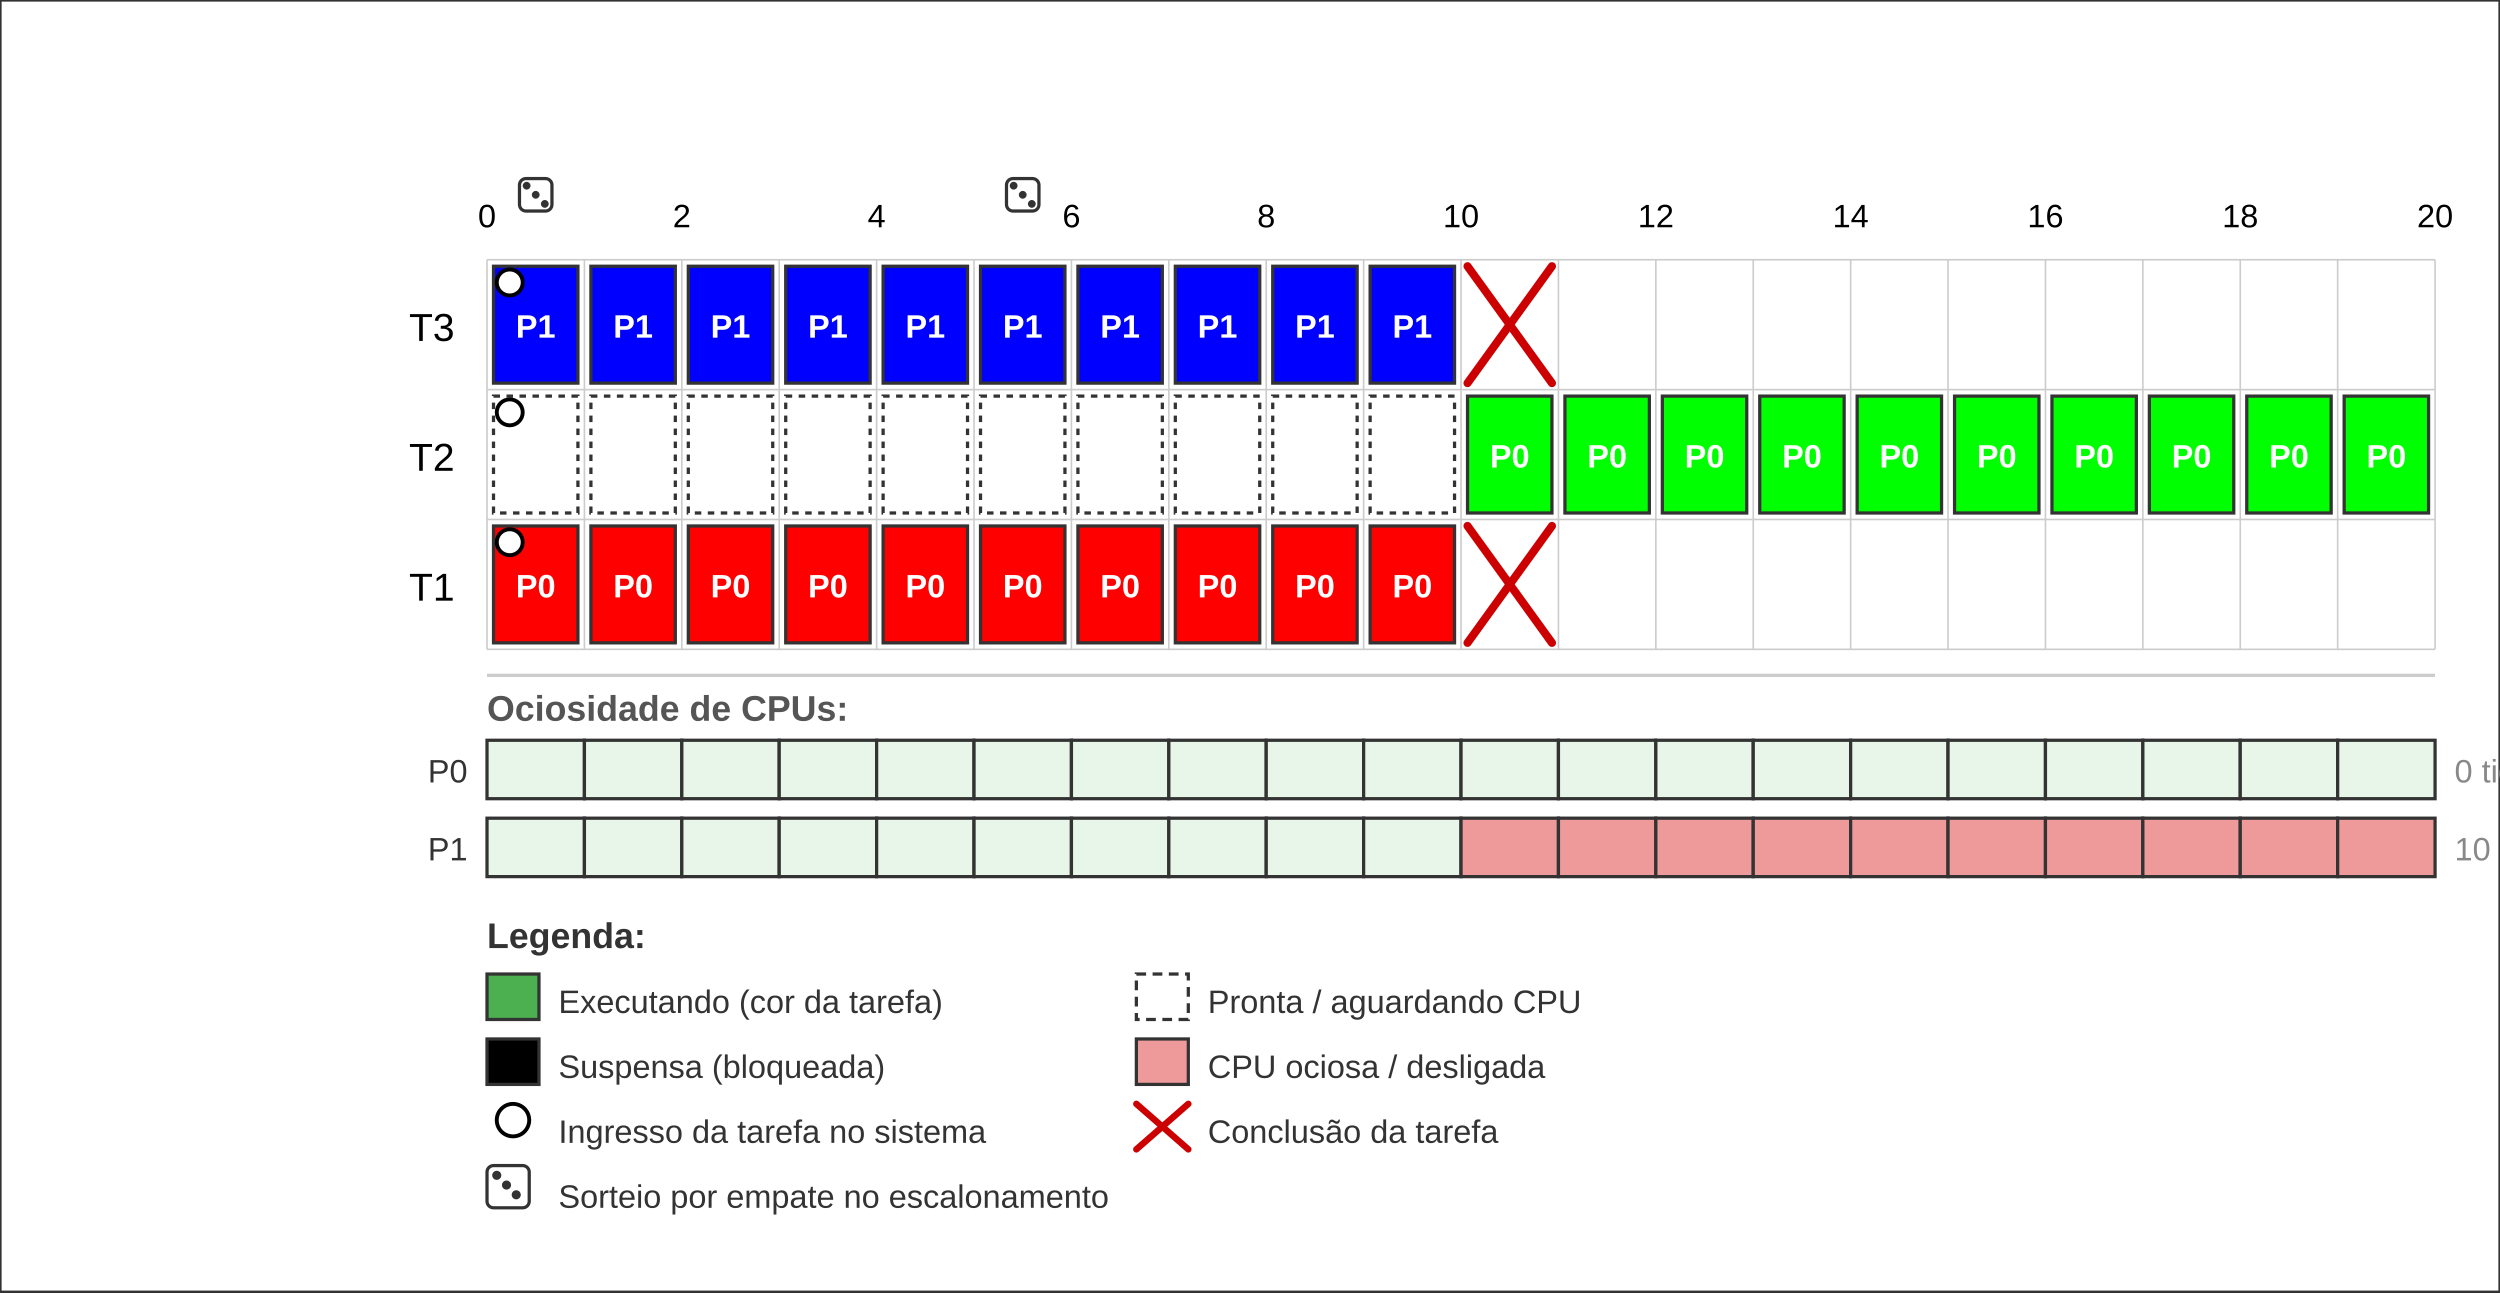
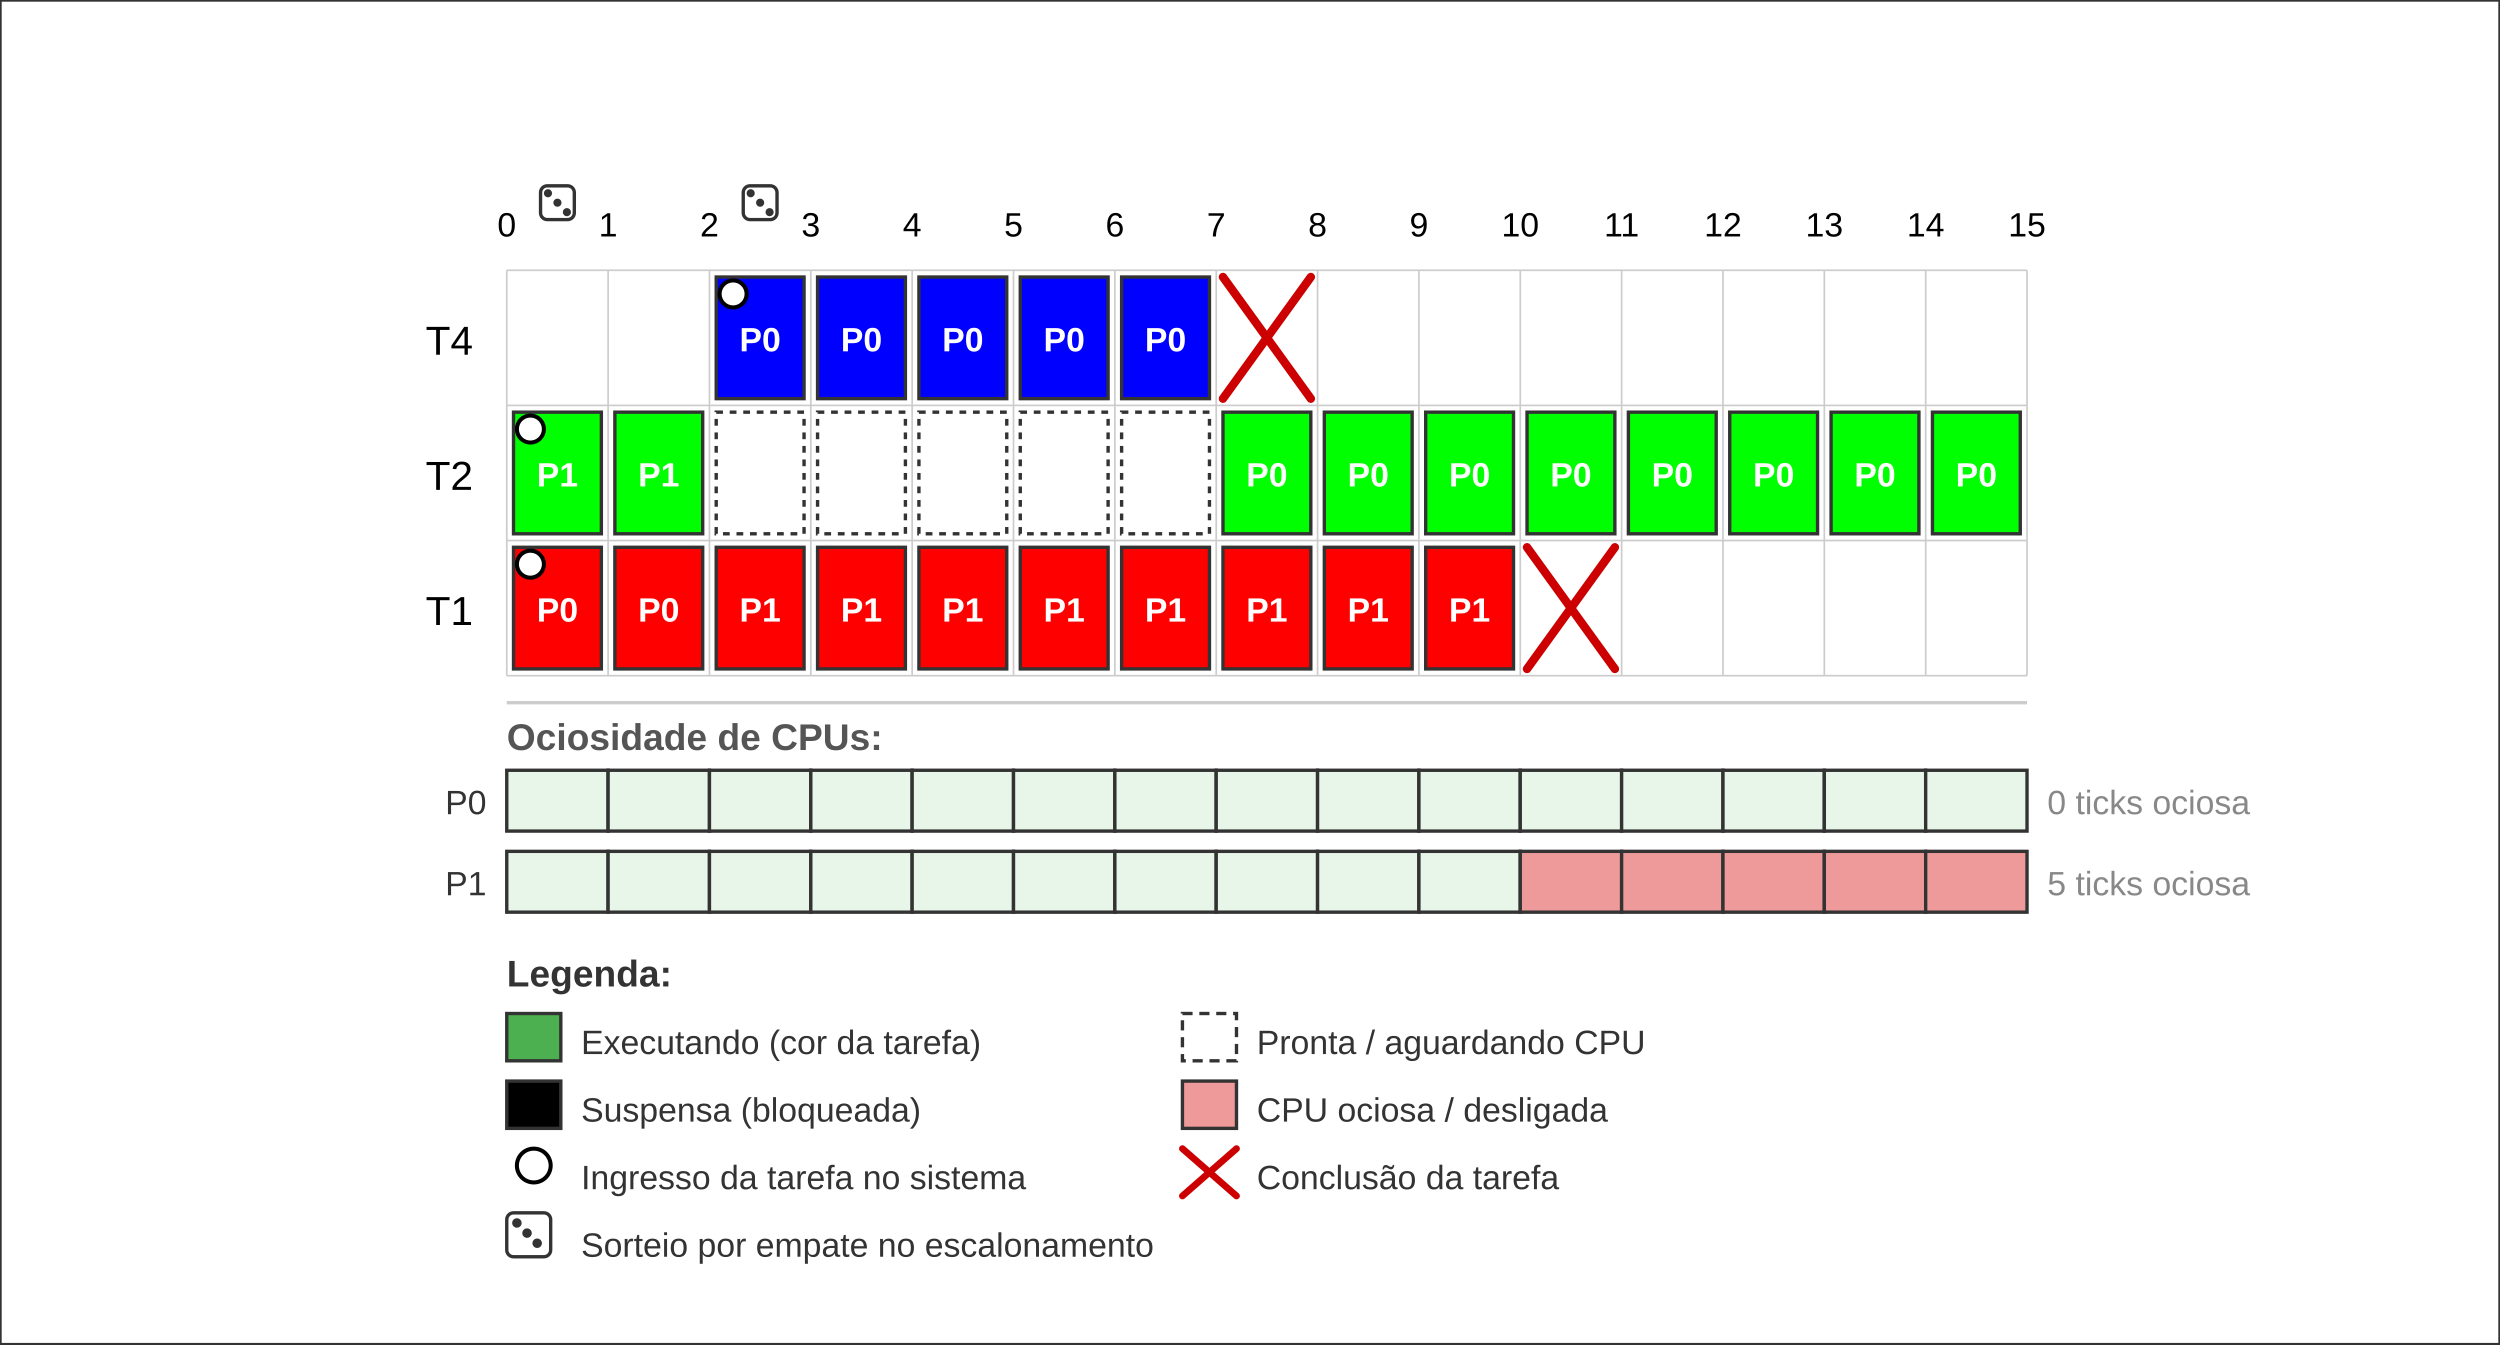
- <svg xmlns="http://www.w3.org/2000/svg" width="770" height="398" viewBox="0 0 770 398">
+ <svg xmlns="http://www.w3.org/2000/svg" width="740" height="398" viewBox="0 0 740 398">
  <defs>
    <style type="text/css">
    .label { font-size: 12px; font-family: Arial, sans-serif; }
    .tick { font-size: 10px; font-family: Arial, sans-serif; }
    rect { stroke: #333333; stroke-width: 1; }
  </style>
  </defs>
-   <rect x="0" y="0" width="770" height="398" fill="#FFFFFF" stroke="#000000" stroke-width="2" />
+   <rect x="0" y="0" width="740" height="398" fill="#FFFFFF" stroke="#000000" stroke-width="2" />
  <line x1="150" y1="80" x2="150" y2="200" stroke="#CCCCCC" stroke-width="0.5" />
  <line x1="180" y1="80" x2="180" y2="200" stroke="#CCCCCC" stroke-width="0.5" />
  <line x1="210" y1="80" x2="210" y2="200" stroke="#CCCCCC" stroke-width="0.5" />
  <line x1="240" y1="80" x2="240" y2="200" stroke="#CCCCCC" stroke-width="0.5" />
  <line x1="270" y1="80" x2="270" y2="200" stroke="#CCCCCC" stroke-width="0.5" />
  <line x1="300" y1="80" x2="300" y2="200" stroke="#CCCCCC" stroke-width="0.5" />
  <line x1="330" y1="80" x2="330" y2="200" stroke="#CCCCCC" stroke-width="0.5" />
  <line x1="360" y1="80" x2="360" y2="200" stroke="#CCCCCC" stroke-width="0.5" />
  <line x1="390" y1="80" x2="390" y2="200" stroke="#CCCCCC" stroke-width="0.5" />
  <line x1="420" y1="80" x2="420" y2="200" stroke="#CCCCCC" stroke-width="0.5" />
  <line x1="450" y1="80" x2="450" y2="200" stroke="#CCCCCC" stroke-width="0.5" />
  <line x1="480" y1="80" x2="480" y2="200" stroke="#CCCCCC" stroke-width="0.5" />
  <line x1="510" y1="80" x2="510" y2="200" stroke="#CCCCCC" stroke-width="0.5" />
  <line x1="540" y1="80" x2="540" y2="200" stroke="#CCCCCC" stroke-width="0.5" />
  <line x1="570" y1="80" x2="570" y2="200" stroke="#CCCCCC" stroke-width="0.5" />
  <line x1="600" y1="80" x2="600" y2="200" stroke="#CCCCCC" stroke-width="0.5" />
-   <line x1="630" y1="80" x2="630" y2="200" stroke="#CCCCCC" stroke-width="0.5" />
-   <line x1="660" y1="80" x2="660" y2="200" stroke="#CCCCCC" stroke-width="0.5" />
-   <line x1="690" y1="80" x2="690" y2="200" stroke="#CCCCCC" stroke-width="0.5" />
-   <line x1="720" y1="80" x2="720" y2="200" stroke="#CCCCCC" stroke-width="0.5" />
-   <line x1="750" y1="80" x2="750" y2="200" stroke="#CCCCCC" stroke-width="0.5" />
-   <line x1="150" y1="80" x2="750" y2="80" stroke="#CCCCCC" stroke-width="0.5" />
-   <line x1="150" y1="120" x2="750" y2="120" stroke="#CCCCCC" stroke-width="0.5" />
-   <line x1="150" y1="160" x2="750" y2="160" stroke="#CCCCCC" stroke-width="0.5" />
-   <line x1="150" y1="200" x2="750" y2="200" stroke="#CCCCCC" stroke-width="0.5" />
+   <line x1="150" y1="80" x2="600" y2="80" stroke="#CCCCCC" stroke-width="0.5" />
+   <line x1="150" y1="120" x2="600" y2="120" stroke="#CCCCCC" stroke-width="0.5" />
+   <line x1="150" y1="160" x2="600" y2="160" stroke="#CCCCCC" stroke-width="0.5" />
+   <line x1="150" y1="200" x2="600" y2="200" stroke="#CCCCCC" stroke-width="0.5" />
  <rect x="160.0" y="55" width="10" height="10" rx="2" fill="#fff" stroke="#333" stroke-width="1.2" />
  <circle cx="162.2" cy="57.2" r="1.2" fill="#333" />
  <circle cx="165.0" cy="60.0" r="1.2" fill="#333" />
  <circle cx="167.8" cy="62.8" r="1.2" fill="#333" />
-   <rect x="152" y="82" width="26" height="36" fill="#0000FF" />
-   <text x="165.0" y="104.0" font-size="10" font-family="Arial" text-anchor="middle" fill="#FFFFFF" font-weight="bold">P1</text>
-   <circle cx="157" cy="87" r="4" fill="#FFFFFF" stroke="#000" stroke-width="1.2" />
-   <rect x="152" y="122" width="26" height="36" fill="none" stroke="#00FF00" stroke-width="2" stroke-dasharray="2,2" />
+   <rect x="152" y="122" width="26" height="36" fill="#00FF00" />
+   <text x="165.0" y="144.0" font-size="10" font-family="Arial" text-anchor="middle" fill="#FFFFFF" font-weight="bold">P1</text>
  <circle cx="157" cy="127" r="4" fill="#FFFFFF" stroke="#000" stroke-width="1.2" />
  <rect x="152" y="162" width="26" height="36" fill="#FF0000" />
  <text x="165.0" y="184.0" font-size="10" font-family="Arial" text-anchor="middle" fill="#FFFFFF" font-weight="bold">P0</text>
  <circle cx="157" cy="167" r="4" fill="#FFFFFF" stroke="#000" stroke-width="1.2" />
-   <rect x="182" y="82" width="26" height="36" fill="#0000FF" />
-   <text x="195.0" y="104.0" font-size="10" font-family="Arial" text-anchor="middle" fill="#FFFFFF" font-weight="bold">P1</text>
-   <rect x="182" y="122" width="26" height="36" fill="none" stroke="#00FF00" stroke-width="2" stroke-dasharray="2,2" />
+   <rect x="182" y="122" width="26" height="36" fill="#00FF00" />
+   <text x="195.0" y="144.0" font-size="10" font-family="Arial" text-anchor="middle" fill="#FFFFFF" font-weight="bold">P1</text>
  <rect x="182" y="162" width="26" height="36" fill="#FF0000" />
  <text x="195.0" y="184.0" font-size="10" font-family="Arial" text-anchor="middle" fill="#FFFFFF" font-weight="bold">P0</text>
+   <rect x="220.0" y="55" width="10" height="10" rx="2" fill="#fff" stroke="#333" stroke-width="1.2" />
+   <circle cx="222.2" cy="57.2" r="1.2" fill="#333" />
+   <circle cx="225.0" cy="60.0" r="1.2" fill="#333" />
+   <circle cx="227.8" cy="62.8" r="1.2" fill="#333" />
  <rect x="212" y="82" width="26" height="36" fill="#0000FF" />
-   <text x="225.0" y="104.0" font-size="10" font-family="Arial" text-anchor="middle" fill="#FFFFFF" font-weight="bold">P1</text>
+   <text x="225.0" y="104.0" font-size="10" font-family="Arial" text-anchor="middle" fill="#FFFFFF" font-weight="bold">P0</text>
+   <circle cx="217" cy="87" r="4" fill="#FFFFFF" stroke="#000" stroke-width="1.2" />
  <rect x="212" y="122" width="26" height="36" fill="none" stroke="#00FF00" stroke-width="2" stroke-dasharray="2,2" />
  <rect x="212" y="162" width="26" height="36" fill="#FF0000" />
-   <text x="225.0" y="184.0" font-size="10" font-family="Arial" text-anchor="middle" fill="#FFFFFF" font-weight="bold">P0</text>
+   <text x="225.0" y="184.0" font-size="10" font-family="Arial" text-anchor="middle" fill="#FFFFFF" font-weight="bold">P1</text>
  <rect x="242" y="82" width="26" height="36" fill="#0000FF" />
-   <text x="255.0" y="104.0" font-size="10" font-family="Arial" text-anchor="middle" fill="#FFFFFF" font-weight="bold">P1</text>
+   <text x="255.0" y="104.0" font-size="10" font-family="Arial" text-anchor="middle" fill="#FFFFFF" font-weight="bold">P0</text>
  <rect x="242" y="122" width="26" height="36" fill="none" stroke="#00FF00" stroke-width="2" stroke-dasharray="2,2" />
  <rect x="242" y="162" width="26" height="36" fill="#FF0000" />
-   <text x="255.0" y="184.0" font-size="10" font-family="Arial" text-anchor="middle" fill="#FFFFFF" font-weight="bold">P0</text>
+   <text x="255.0" y="184.0" font-size="10" font-family="Arial" text-anchor="middle" fill="#FFFFFF" font-weight="bold">P1</text>
  <rect x="272" y="82" width="26" height="36" fill="#0000FF" />
-   <text x="285.0" y="104.0" font-size="10" font-family="Arial" text-anchor="middle" fill="#FFFFFF" font-weight="bold">P1</text>
+   <text x="285.0" y="104.0" font-size="10" font-family="Arial" text-anchor="middle" fill="#FFFFFF" font-weight="bold">P0</text>
  <rect x="272" y="122" width="26" height="36" fill="none" stroke="#00FF00" stroke-width="2" stroke-dasharray="2,2" />
  <rect x="272" y="162" width="26" height="36" fill="#FF0000" />
-   <text x="285.0" y="184.0" font-size="10" font-family="Arial" text-anchor="middle" fill="#FFFFFF" font-weight="bold">P0</text>
-   <rect x="310.0" y="55" width="10" height="10" rx="2" fill="#fff" stroke="#333" stroke-width="1.2" />
-   <circle cx="312.2" cy="57.2" r="1.2" fill="#333" />
-   <circle cx="315.0" cy="60.0" r="1.2" fill="#333" />
-   <circle cx="317.8" cy="62.8" r="1.2" fill="#333" />
+   <text x="285.0" y="184.0" font-size="10" font-family="Arial" text-anchor="middle" fill="#FFFFFF" font-weight="bold">P1</text>
  <rect x="302" y="82" width="26" height="36" fill="#0000FF" />
-   <text x="315.0" y="104.0" font-size="10" font-family="Arial" text-anchor="middle" fill="#FFFFFF" font-weight="bold">P1</text>
+   <text x="315.0" y="104.0" font-size="10" font-family="Arial" text-anchor="middle" fill="#FFFFFF" font-weight="bold">P0</text>
  <rect x="302" y="122" width="26" height="36" fill="none" stroke="#00FF00" stroke-width="2" stroke-dasharray="2,2" />
  <rect x="302" y="162" width="26" height="36" fill="#FF0000" />
-   <text x="315.0" y="184.0" font-size="10" font-family="Arial" text-anchor="middle" fill="#FFFFFF" font-weight="bold">P0</text>
+   <text x="315.0" y="184.0" font-size="10" font-family="Arial" text-anchor="middle" fill="#FFFFFF" font-weight="bold">P1</text>
  <rect x="332" y="82" width="26" height="36" fill="#0000FF" />
-   <text x="345.0" y="104.0" font-size="10" font-family="Arial" text-anchor="middle" fill="#FFFFFF" font-weight="bold">P1</text>
+   <text x="345.0" y="104.0" font-size="10" font-family="Arial" text-anchor="middle" fill="#FFFFFF" font-weight="bold">P0</text>
  <rect x="332" y="122" width="26" height="36" fill="none" stroke="#00FF00" stroke-width="2" stroke-dasharray="2,2" />
  <rect x="332" y="162" width="26" height="36" fill="#FF0000" />
-   <text x="345.0" y="184.0" font-size="10" font-family="Arial" text-anchor="middle" fill="#FFFFFF" font-weight="bold">P0</text>
-   <rect x="362" y="82" width="26" height="36" fill="#0000FF" />
-   <text x="375.0" y="104.0" font-size="10" font-family="Arial" text-anchor="middle" fill="#FFFFFF" font-weight="bold">P1</text>
-   <rect x="362" y="122" width="26" height="36" fill="none" stroke="#00FF00" stroke-width="2" stroke-dasharray="2,2" />
+   <text x="345.0" y="184.0" font-size="10" font-family="Arial" text-anchor="middle" fill="#FFFFFF" font-weight="bold">P1</text>
+   <line x1="362" y1="82" x2="388" y2="118" stroke="#CC0000" stroke-width="2.5" stroke-linecap="round" />
+   <line x1="388" y1="82" x2="362" y2="118" stroke="#CC0000" stroke-width="2.5" stroke-linecap="round" />
+   <rect x="362" y="122" width="26" height="36" fill="#00FF00" />
+   <text x="375.0" y="144.0" font-size="10" font-family="Arial" text-anchor="middle" fill="#FFFFFF" font-weight="bold">P0</text>
  <rect x="362" y="162" width="26" height="36" fill="#FF0000" />
-   <text x="375.0" y="184.0" font-size="10" font-family="Arial" text-anchor="middle" fill="#FFFFFF" font-weight="bold">P0</text>
-   <rect x="392" y="82" width="26" height="36" fill="#0000FF" />
-   <text x="405.0" y="104.0" font-size="10" font-family="Arial" text-anchor="middle" fill="#FFFFFF" font-weight="bold">P1</text>
-   <rect x="392" y="122" width="26" height="36" fill="none" stroke="#00FF00" stroke-width="2" stroke-dasharray="2,2" />
+   <text x="375.0" y="184.0" font-size="10" font-family="Arial" text-anchor="middle" fill="#FFFFFF" font-weight="bold">P1</text>
+   <rect x="392" y="122" width="26" height="36" fill="#00FF00" />
+   <text x="405.0" y="144.0" font-size="10" font-family="Arial" text-anchor="middle" fill="#FFFFFF" font-weight="bold">P0</text>
  <rect x="392" y="162" width="26" height="36" fill="#FF0000" />
-   <text x="405.0" y="184.0" font-size="10" font-family="Arial" text-anchor="middle" fill="#FFFFFF" font-weight="bold">P0</text>
-   <rect x="422" y="82" width="26" height="36" fill="#0000FF" />
-   <text x="435.0" y="104.0" font-size="10" font-family="Arial" text-anchor="middle" fill="#FFFFFF" font-weight="bold">P1</text>
-   <rect x="422" y="122" width="26" height="36" fill="none" stroke="#00FF00" stroke-width="2" stroke-dasharray="2,2" />
+   <text x="405.0" y="184.0" font-size="10" font-family="Arial" text-anchor="middle" fill="#FFFFFF" font-weight="bold">P1</text>
+   <rect x="422" y="122" width="26" height="36" fill="#00FF00" />
+   <text x="435.0" y="144.0" font-size="10" font-family="Arial" text-anchor="middle" fill="#FFFFFF" font-weight="bold">P0</text>
  <rect x="422" y="162" width="26" height="36" fill="#FF0000" />
-   <text x="435.0" y="184.0" font-size="10" font-family="Arial" text-anchor="middle" fill="#FFFFFF" font-weight="bold">P0</text>
-   <line x1="452" y1="82" x2="478" y2="118" stroke="#CC0000" stroke-width="2.5" stroke-linecap="round" />
-   <line x1="478" y1="82" x2="452" y2="118" stroke="#CC0000" stroke-width="2.5" stroke-linecap="round" />
+   <text x="435.0" y="184.0" font-size="10" font-family="Arial" text-anchor="middle" fill="#FFFFFF" font-weight="bold">P1</text>
  <rect x="452" y="122" width="26" height="36" fill="#00FF00" />
  <text x="465.0" y="144.0" font-size="10" font-family="Arial" text-anchor="middle" fill="#FFFFFF" font-weight="bold">P0</text>
  <line x1="452" y1="162" x2="478" y2="198" stroke="#CC0000" stroke-width="2.5" stroke-linecap="round" />
  <line x1="478" y1="162" x2="452" y2="198" stroke="#CC0000" stroke-width="2.5" stroke-linecap="round" />
  <rect x="482" y="122" width="26" height="36" fill="#00FF00" />
  <text x="495.0" y="144.0" font-size="10" font-family="Arial" text-anchor="middle" fill="#FFFFFF" font-weight="bold">P0</text>
  <rect x="512" y="122" width="26" height="36" fill="#00FF00" />
  <text x="525.0" y="144.0" font-size="10" font-family="Arial" text-anchor="middle" fill="#FFFFFF" font-weight="bold">P0</text>
  <rect x="542" y="122" width="26" height="36" fill="#00FF00" />
  <text x="555.0" y="144.0" font-size="10" font-family="Arial" text-anchor="middle" fill="#FFFFFF" font-weight="bold">P0</text>
  <rect x="572" y="122" width="26" height="36" fill="#00FF00" />
  <text x="585.0" y="144.0" font-size="10" font-family="Arial" text-anchor="middle" fill="#FFFFFF" font-weight="bold">P0</text>
-   <rect x="602" y="122" width="26" height="36" fill="#00FF00" />
-   <text x="615.0" y="144.0" font-size="10" font-family="Arial" text-anchor="middle" fill="#FFFFFF" font-weight="bold">P0</text>
-   <rect x="632" y="122" width="26" height="36" fill="#00FF00" />
-   <text x="645.0" y="144.0" font-size="10" font-family="Arial" text-anchor="middle" fill="#FFFFFF" font-weight="bold">P0</text>
-   <rect x="662" y="122" width="26" height="36" fill="#00FF00" />
-   <text x="675.0" y="144.0" font-size="10" font-family="Arial" text-anchor="middle" fill="#FFFFFF" font-weight="bold">P0</text>
-   <rect x="692" y="122" width="26" height="36" fill="#00FF00" />
-   <text x="705.0" y="144.0" font-size="10" font-family="Arial" text-anchor="middle" fill="#FFFFFF" font-weight="bold">P0</text>
-   <rect x="722" y="122" width="26" height="36" fill="#00FF00" />
-   <text x="735.0" y="144.0" font-size="10" font-family="Arial" text-anchor="middle" fill="#FFFFFF" font-weight="bold">P0</text>
  <text x="150" y="70" class="tick" text-anchor="middle">0</text>
+   <text x="180" y="70" class="tick" text-anchor="middle">1</text>
  <text x="210" y="70" class="tick" text-anchor="middle">2</text>
+   <text x="240" y="70" class="tick" text-anchor="middle">3</text>
  <text x="270" y="70" class="tick" text-anchor="middle">4</text>
+   <text x="300" y="70" class="tick" text-anchor="middle">5</text>
  <text x="330" y="70" class="tick" text-anchor="middle">6</text>
+   <text x="360" y="70" class="tick" text-anchor="middle">7</text>
  <text x="390" y="70" class="tick" text-anchor="middle">8</text>
+   <text x="420" y="70" class="tick" text-anchor="middle">9</text>
  <text x="450" y="70" class="tick" text-anchor="middle">10</text>
+   <text x="480" y="70" class="tick" text-anchor="middle">11</text>
  <text x="510" y="70" class="tick" text-anchor="middle">12</text>
+   <text x="540" y="70" class="tick" text-anchor="middle">13</text>
  <text x="570" y="70" class="tick" text-anchor="middle">14</text>
-   <text x="630" y="70" class="tick" text-anchor="middle">16</text>
-   <text x="690" y="70" class="tick" text-anchor="middle">18</text>
-   <text x="750" y="70" class="tick" text-anchor="middle">20</text>
-   <text x="140" y="105.0" class="label" text-anchor="end">T3</text>
+   <text x="600" y="70" class="tick" text-anchor="middle">15</text>
+   <text x="140" y="105.0" class="label" text-anchor="end">T4</text>
  <text x="140" y="145.0" class="label" text-anchor="end">T2</text>
  <text x="140" y="185.0" class="label" text-anchor="end">T1</text>
-   <line x1="150" y1="208" x2="750" y2="208" stroke="#CCCCCC" stroke-width="1" />
+   <line x1="150" y1="208" x2="600" y2="208" stroke="#CCCCCC" stroke-width="1" />
  <text x="150" y="222" font-size="11" font-family="Arial" font-weight="bold" fill="#555">Ociosidade de CPUs:</text>
  <text x="144" y="241" font-size="10" font-family="Arial" text-anchor="end" fill="#333">P0</text>
  <rect x="150" y="228" width="30" height="18" fill="#E8F5E9" stroke="#BBBBBB" stroke-width="0.5" />
  <rect x="180" y="228" width="30" height="18" fill="#E8F5E9" stroke="#BBBBBB" stroke-width="0.5" />
  <rect x="210" y="228" width="30" height="18" fill="#E8F5E9" stroke="#BBBBBB" stroke-width="0.5" />
  <rect x="240" y="228" width="30" height="18" fill="#E8F5E9" stroke="#BBBBBB" stroke-width="0.5" />
  <rect x="270" y="228" width="30" height="18" fill="#E8F5E9" stroke="#BBBBBB" stroke-width="0.5" />
  <rect x="300" y="228" width="30" height="18" fill="#E8F5E9" stroke="#BBBBBB" stroke-width="0.5" />
  <rect x="330" y="228" width="30" height="18" fill="#E8F5E9" stroke="#BBBBBB" stroke-width="0.5" />
  <rect x="360" y="228" width="30" height="18" fill="#E8F5E9" stroke="#BBBBBB" stroke-width="0.5" />
  <rect x="390" y="228" width="30" height="18" fill="#E8F5E9" stroke="#BBBBBB" stroke-width="0.5" />
  <rect x="420" y="228" width="30" height="18" fill="#E8F5E9" stroke="#BBBBBB" stroke-width="0.5" />
  <rect x="450" y="228" width="30" height="18" fill="#E8F5E9" stroke="#BBBBBB" stroke-width="0.5" />
  <rect x="480" y="228" width="30" height="18" fill="#E8F5E9" stroke="#BBBBBB" stroke-width="0.5" />
  <rect x="510" y="228" width="30" height="18" fill="#E8F5E9" stroke="#BBBBBB" stroke-width="0.5" />
  <rect x="540" y="228" width="30" height="18" fill="#E8F5E9" stroke="#BBBBBB" stroke-width="0.5" />
  <rect x="570" y="228" width="30" height="18" fill="#E8F5E9" stroke="#BBBBBB" stroke-width="0.5" />
-   <rect x="600" y="228" width="30" height="18" fill="#E8F5E9" stroke="#BBBBBB" stroke-width="0.5" />
-   <rect x="630" y="228" width="30" height="18" fill="#E8F5E9" stroke="#BBBBBB" stroke-width="0.5" />
-   <rect x="660" y="228" width="30" height="18" fill="#E8F5E9" stroke="#BBBBBB" stroke-width="0.5" />
-   <rect x="690" y="228" width="30" height="18" fill="#E8F5E9" stroke="#BBBBBB" stroke-width="0.5" />
-   <rect x="720" y="228" width="30" height="18" fill="#E8F5E9" stroke="#BBBBBB" stroke-width="0.5" />
-   <text x="756" y="241" font-size="10" font-family="Arial" fill="#888">0 ticks ociosa</text>
+   <text x="606" y="241" font-size="10" font-family="Arial" fill="#888">0 ticks ociosa</text>
  <text x="144" y="265" font-size="10" font-family="Arial" text-anchor="end" fill="#333">P1</text>
  <rect x="150" y="252" width="30" height="18" fill="#E8F5E9" stroke="#BBBBBB" stroke-width="0.5" />
  <rect x="180" y="252" width="30" height="18" fill="#E8F5E9" stroke="#BBBBBB" stroke-width="0.5" />
  <rect x="210" y="252" width="30" height="18" fill="#E8F5E9" stroke="#BBBBBB" stroke-width="0.5" />
  <rect x="240" y="252" width="30" height="18" fill="#E8F5E9" stroke="#BBBBBB" stroke-width="0.5" />
  <rect x="270" y="252" width="30" height="18" fill="#E8F5E9" stroke="#BBBBBB" stroke-width="0.5" />
  <rect x="300" y="252" width="30" height="18" fill="#E8F5E9" stroke="#BBBBBB" stroke-width="0.5" />
  <rect x="330" y="252" width="30" height="18" fill="#E8F5E9" stroke="#BBBBBB" stroke-width="0.5" />
  <rect x="360" y="252" width="30" height="18" fill="#E8F5E9" stroke="#BBBBBB" stroke-width="0.5" />
  <rect x="390" y="252" width="30" height="18" fill="#E8F5E9" stroke="#BBBBBB" stroke-width="0.5" />
  <rect x="420" y="252" width="30" height="18" fill="#E8F5E9" stroke="#BBBBBB" stroke-width="0.5" />
  <rect x="450" y="252" width="30" height="18" fill="#EF9A9A" stroke="#BBBBBB" stroke-width="0.5" />
  <rect x="480" y="252" width="30" height="18" fill="#EF9A9A" stroke="#BBBBBB" stroke-width="0.5" />
  <rect x="510" y="252" width="30" height="18" fill="#EF9A9A" stroke="#BBBBBB" stroke-width="0.5" />
  <rect x="540" y="252" width="30" height="18" fill="#EF9A9A" stroke="#BBBBBB" stroke-width="0.5" />
  <rect x="570" y="252" width="30" height="18" fill="#EF9A9A" stroke="#BBBBBB" stroke-width="0.5" />
-   <rect x="600" y="252" width="30" height="18" fill="#EF9A9A" stroke="#BBBBBB" stroke-width="0.5" />
-   <rect x="630" y="252" width="30" height="18" fill="#EF9A9A" stroke="#BBBBBB" stroke-width="0.5" />
-   <rect x="660" y="252" width="30" height="18" fill="#EF9A9A" stroke="#BBBBBB" stroke-width="0.5" />
-   <rect x="690" y="252" width="30" height="18" fill="#EF9A9A" stroke="#BBBBBB" stroke-width="0.5" />
-   <rect x="720" y="252" width="30" height="18" fill="#EF9A9A" stroke="#BBBBBB" stroke-width="0.5" />
-   <text x="756" y="265" font-size="10" font-family="Arial" fill="#888">10 ticks ociosa</text>
+   <text x="606" y="265" font-size="10" font-family="Arial" fill="#888">5 ticks ociosa</text>
  <text x="150" y="292" font-size="11" font-family="Arial" font-weight="bold" fill="#333">Legenda:</text>
  <rect x="150" y="300" width="16" height="14" fill="#4CAF50" stroke="#333" stroke-width="1" />
  <text x="172" y="312" font-size="10" font-family="Arial" fill="#333">Executando (cor da tarefa)</text>
  <rect x="350" y="300" width="16" height="14" fill="none" stroke="#4CAF50" stroke-width="1.5" stroke-dasharray="3,2" />
  <text x="372" y="312" font-size="10" font-family="Arial" fill="#333">Pronta / aguardando CPU</text>
  <rect x="150" y="320" width="16" height="14" fill="#000000" stroke="#333" stroke-width="1" />
  <text x="172" y="332" font-size="10" font-family="Arial" fill="#333">Suspensa (bloqueada)</text>
  <rect x="350" y="320" width="16" height="14" fill="#EF9A9A" stroke="#BBBBBB" stroke-width="1" />
  <text x="372" y="332" font-size="10" font-family="Arial" fill="#333">CPU ociosa / desligada</text>
  <circle cx="158" cy="345" r="5" fill="#FFFFFF" stroke="#000" stroke-width="1.2" />
  <text x="172" y="352" font-size="10" font-family="Arial" fill="#333">Ingresso da tarefa no sistema</text>
  <line x1="350" y1="340" x2="366" y2="354" stroke="#CC0000" stroke-width="2" stroke-linecap="round" />
  <line x1="366" y1="340" x2="350" y2="354" stroke="#CC0000" stroke-width="2" stroke-linecap="round" />
  <text x="372" y="352" font-size="10" font-family="Arial" fill="#333">Conclusão da tarefa</text>
  <rect x="150" y="359" width="13" height="13" rx="2" fill="#fff" stroke="#333" stroke-width="1.2" />
  <circle cx="153" cy="362" r="1.4" fill="#333" />
  <circle cx="156" cy="365" r="1.4" fill="#333" />
  <circle cx="159" cy="368" r="1.4" fill="#333" />
  <text x="172" y="372" font-size="10" font-family="Arial" fill="#333">Sorteio por empate no escalonamento</text>
</svg>
